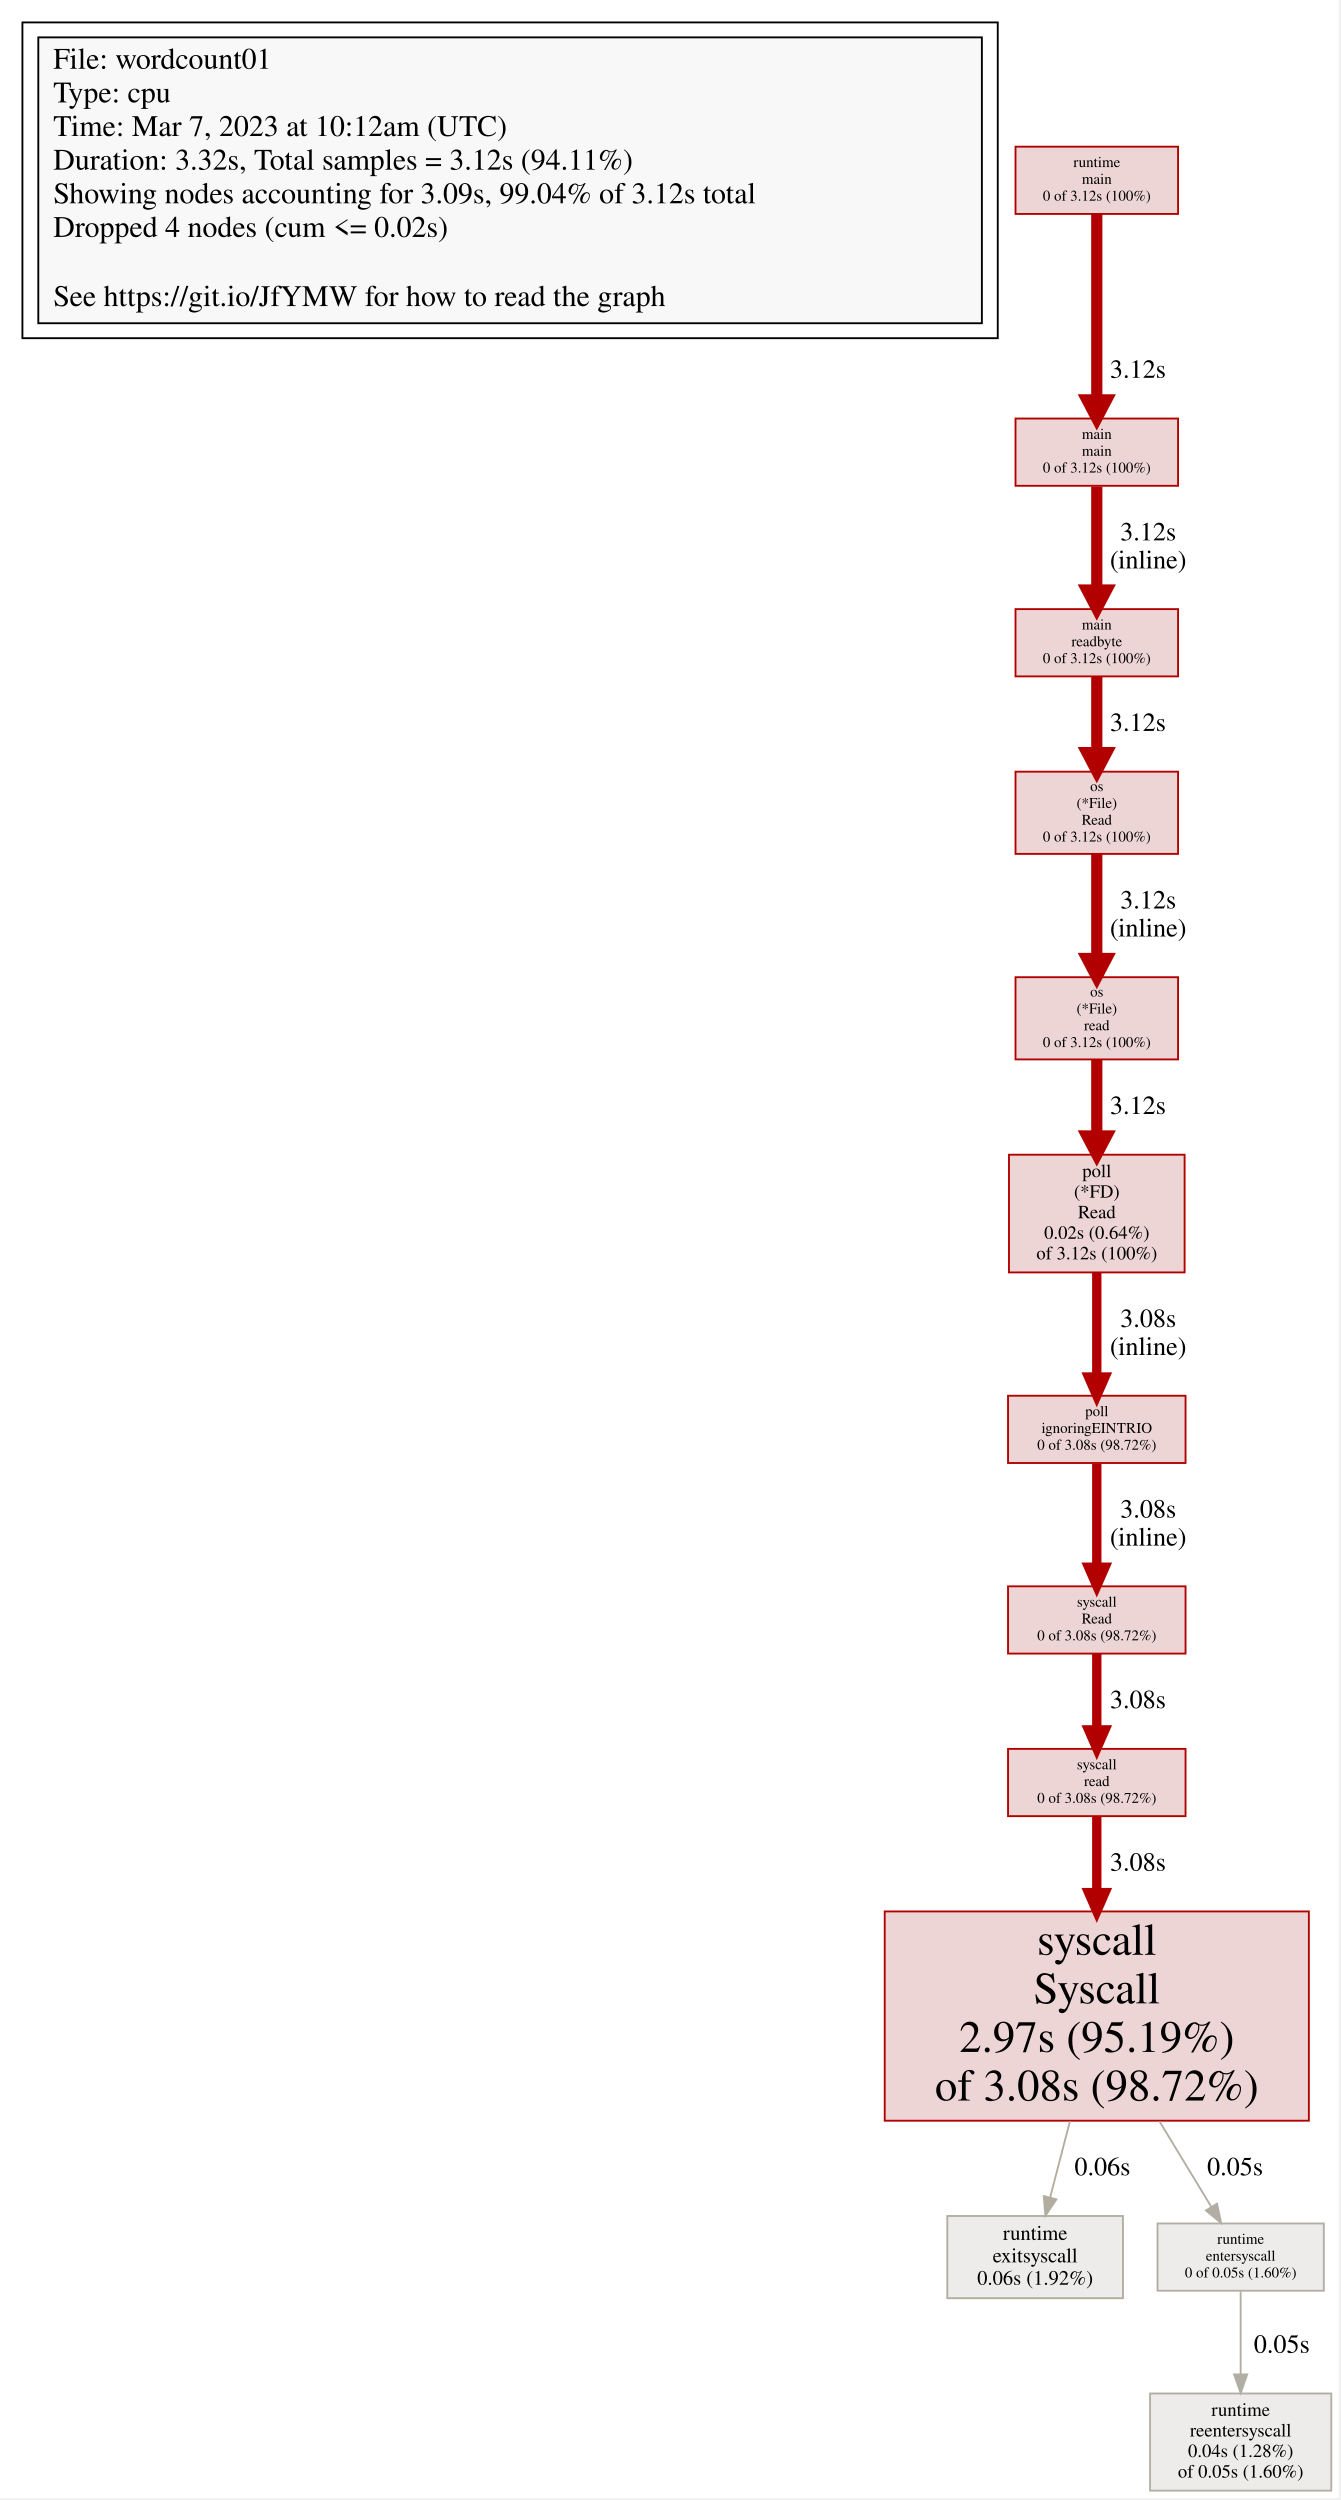
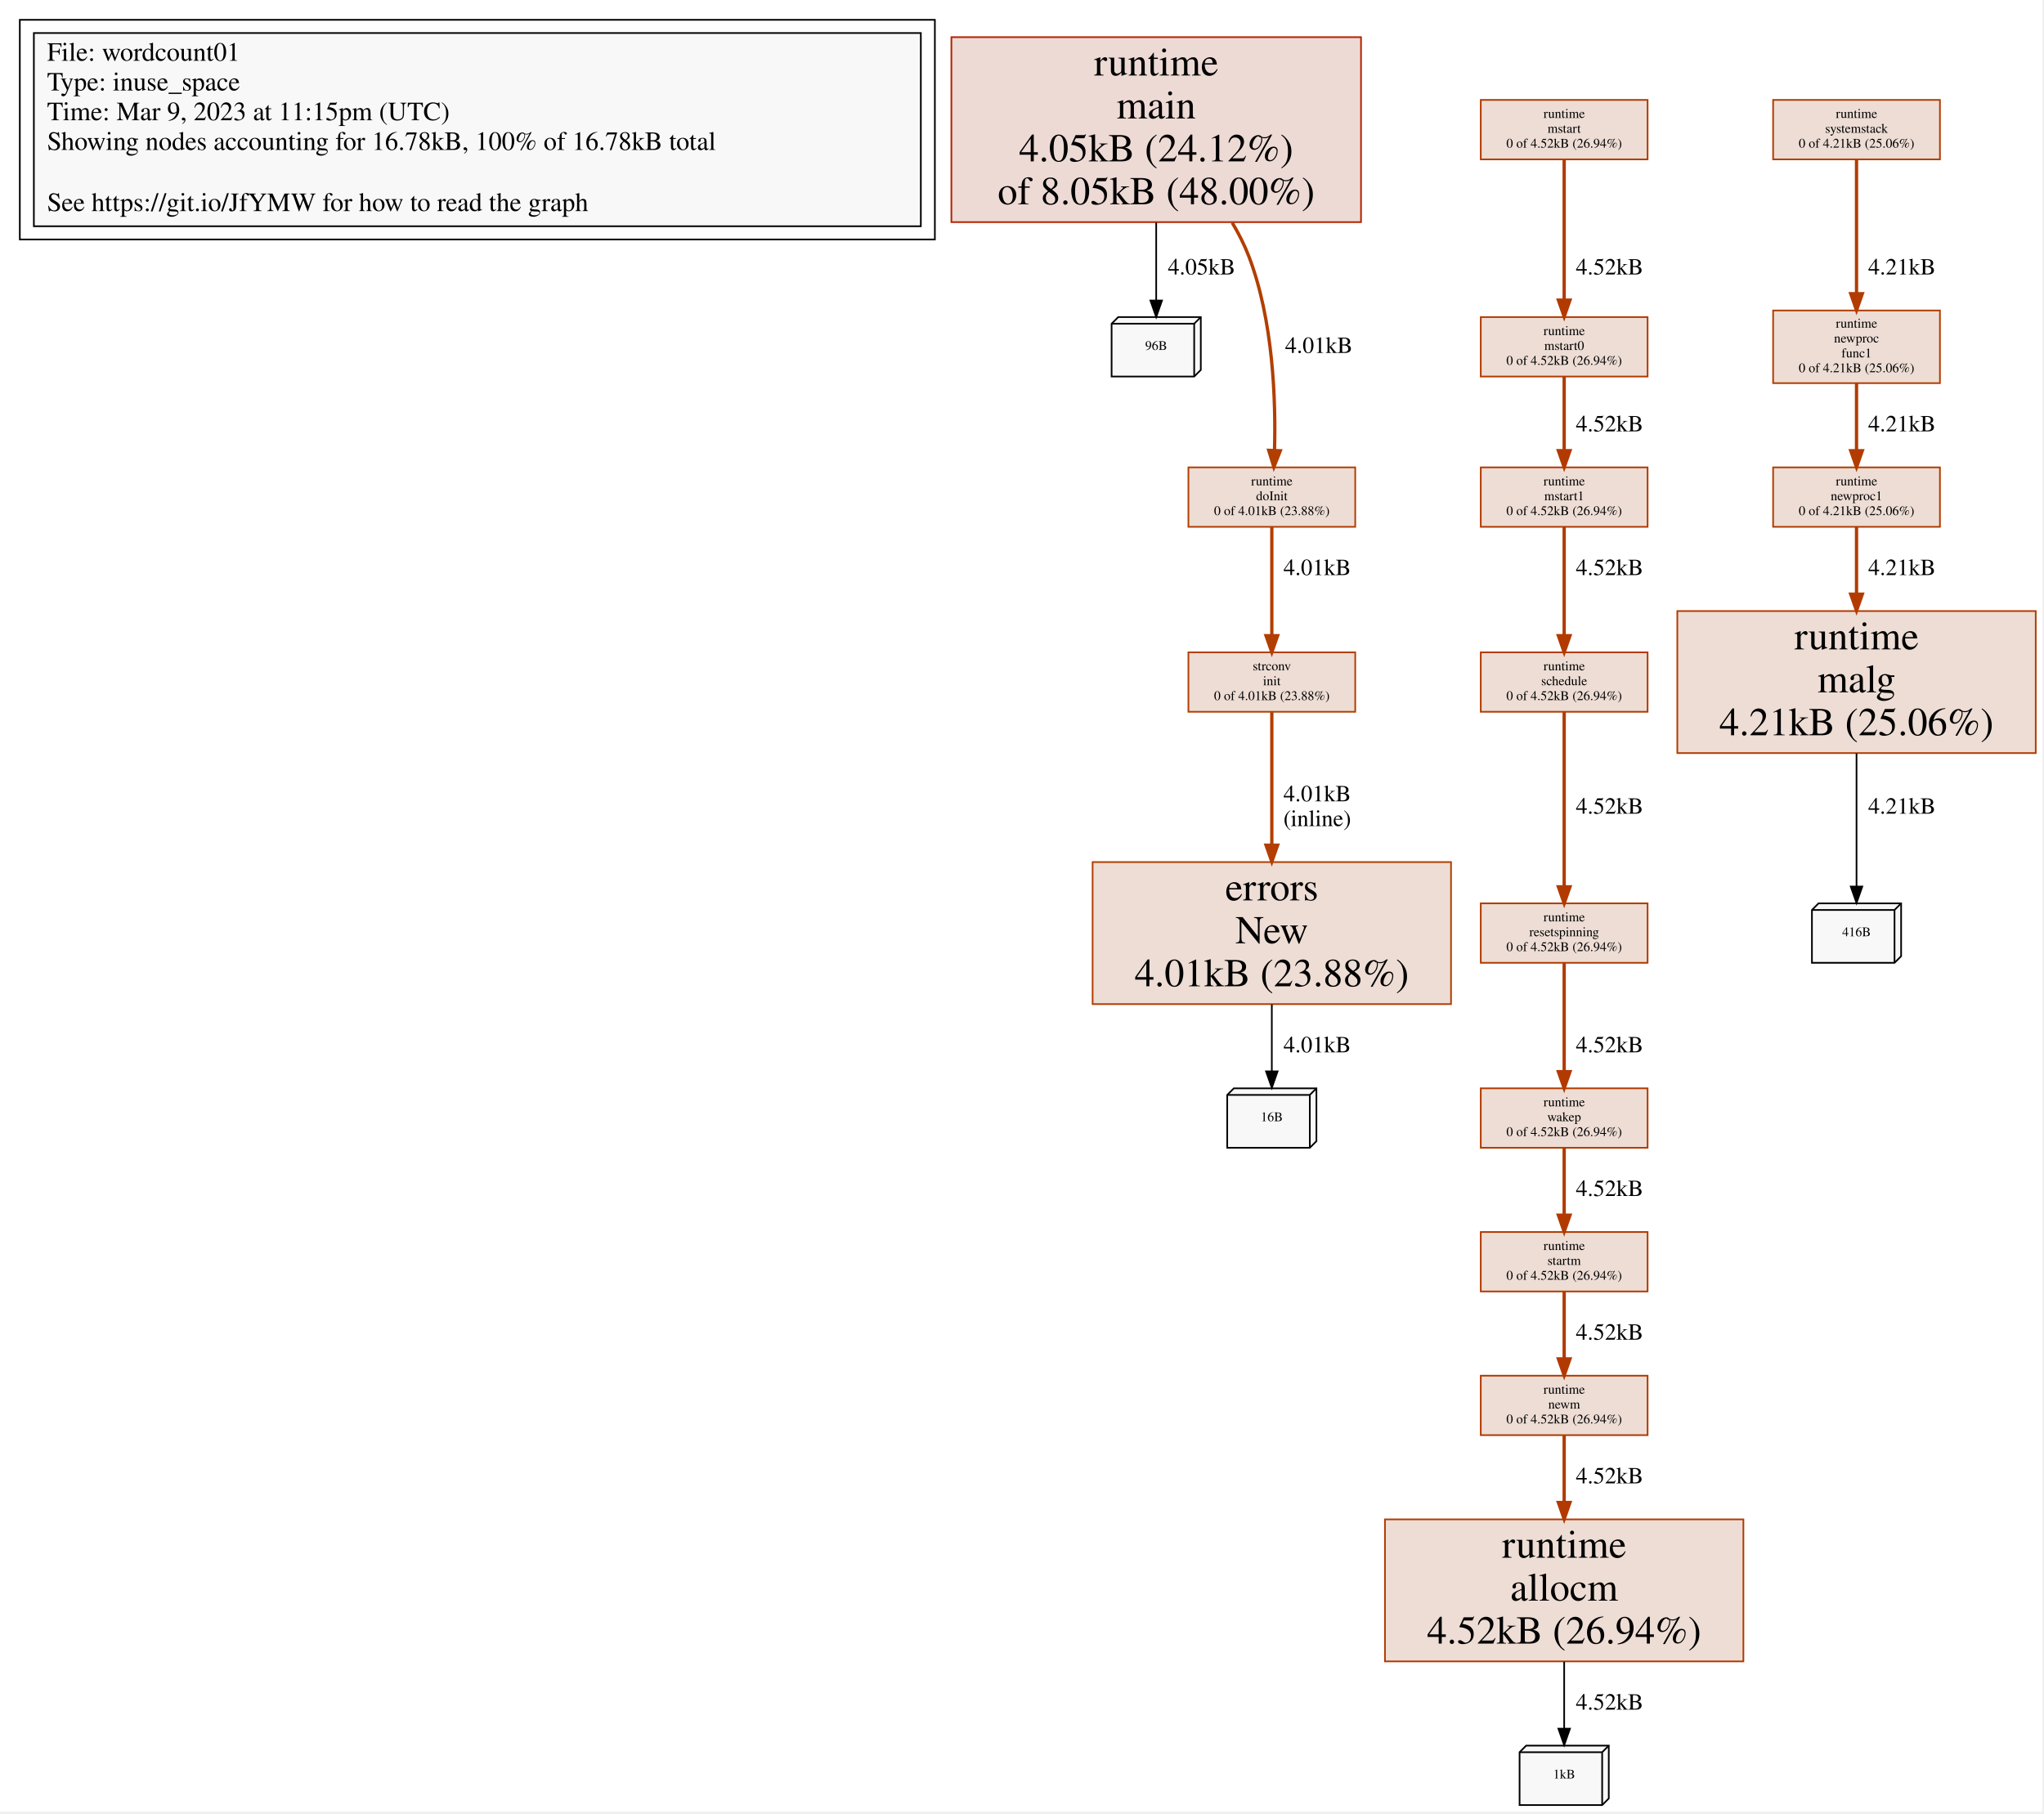
<svg xmlns="http://www.w3.org/2000/svg" xmlns:xlink="http://www.w3.org/1999/xlink" width="100%" height="100%">
  <g id="viewport" transform="scale(0.5,0.5) translate(0,0)">
-     <g id="graph0" class="graph" transform="scale(1 1) rotate(0) translate(4 1333)">
-       <polygon fill="white" stroke="transparent" points="-4,4 -4,-1333 712.5,-1333 712.5,4 -4,4" />
+     <g id="graph0" class="graph" transform="scale(1 1) rotate(0) translate(4 1093)">
+       <polygon fill="white" stroke="transparent" points="-4,4 -4,-1093 1232.5,-1093 1232.5,4 -4,4" />
      <g id="clust1" class="cluster">
-         <polygon fill="none" stroke="black" points="8,-1152 8,-1321 530,-1321 530,-1152 8,-1152" />
+         <polygon fill="none" stroke="black" points="8,-948 8,-1081 562,-1081 562,-948 8,-948" />
      </g>
      <g id="node1" class="node">
        <g id="a_node1">
          <a xlink:title="wordcount01">
-             <polygon fill="#f8f8f8" stroke="black" points="521.5,-1313 16.5,-1313 16.5,-1160 521.5,-1160 521.5,-1313" />
-             <text text-anchor="start" x="24.5" y="-1296.2" font-family="Times,serif" font-size="16.00">File: wordcount01</text>
-             <text text-anchor="start" x="24.5" y="-1278.2" font-family="Times,serif" font-size="16.00">Type: cpu</text>
-             <text text-anchor="start" x="24.5" y="-1260.2" font-family="Times,serif" font-size="16.00">Time: Mar 7, 2023 at 10:12am (UTC)</text>
-             <text text-anchor="start" x="24.5" y="-1242.2" font-family="Times,serif" font-size="16.00">Duration: 3.32s, Total samples = 3.12s (94.11%)</text>
-             <text text-anchor="start" x="24.5" y="-1224.2" font-family="Times,serif" font-size="16.00">Showing nodes accounting for 3.09s, 99.04% of 3.12s total</text>
-             <text text-anchor="start" x="24.5" y="-1206.2" font-family="Times,serif" font-size="16.00">Dropped 4 nodes (cum &lt;= 0.02s)</text>
-             <text text-anchor="start" x="24.5" y="-1169.2" font-family="Times,serif" font-size="16.00">See https://git.io/JfYMW for how to read the graph</text>
+             <polygon fill="#f8f8f8" stroke="black" points="553.5,-1073 16.5,-1073 16.5,-956 553.5,-956 553.5,-1073" />
+             <text text-anchor="start" x="24.5" y="-1056.2" font-family="Times,serif" font-size="16.00">File: wordcount01</text>
+             <text text-anchor="start" x="24.5" y="-1038.2" font-family="Times,serif" font-size="16.00">Type: inuse_space</text>
+             <text text-anchor="start" x="24.5" y="-1020.2" font-family="Times,serif" font-size="16.00">Time: Mar 9, 2023 at 11:15pm (UTC)</text>
+             <text text-anchor="start" x="24.5" y="-1002.2" font-family="Times,serif" font-size="16.00">Showing nodes accounting for 16.78kB, 100% of 16.78kB total</text>
+             <text text-anchor="start" x="24.5" y="-965.2" font-family="Times,serif" font-size="16.00">See https://git.io/JfYMW for how to read the graph</text>
          </a>
        </g>
      </g>
      <g id="node1" class="node">
        <g id="a_node1">
-           <a xlink:title="syscall.Syscall (3.08s)">
-             <polygon fill="#edd5d5" stroke="#b20000" points="696.5,-310 469.5,-310 469.5,-198 696.5,-198 696.5,-310" />
-             <text text-anchor="middle" x="583" y="-286.8" font-family="Times,serif" font-size="24.00">syscall</text>
-             <text text-anchor="middle" x="583" y="-260.8" font-family="Times,serif" font-size="24.00">Syscall</text>
-             <text text-anchor="middle" x="583" y="-234.8" font-family="Times,serif" font-size="24.00">2.97s (95.19%)</text>
-             <text text-anchor="middle" x="583" y="-208.8" font-family="Times,serif" font-size="24.00">of 3.08s (98.72%)</text>
+           <a xlink:title="runtime.main (8.05kB)">
+             <polygon fill="#eddad5" stroke="#b22300" points="820,-1070.5 572,-1070.5 572,-958.5 820,-958.5 820,-1070.5" />
+             <text text-anchor="middle" x="696" y="-1047.3" font-family="Times,serif" font-size="24.00">runtime</text>
+             <text text-anchor="middle" x="696" y="-1021.3" font-family="Times,serif" font-size="24.00">main</text>
+             <text text-anchor="middle" x="696" y="-995.3" font-family="Times,serif" font-size="24.00">4.05kB (24.12%)</text>
+             <text text-anchor="middle" x="696" y="-969.3" font-family="Times,serif" font-size="24.00">of 8.05kB (48.00%)</text>
+           </a>
+         </g>
+       </g>
+       <g id="NN1_0" class="node">
+         <g id="a_NN1_0">
+           <a xlink:title="4.05kB">
+             <polygon fill="#f8f8f8" stroke="black" points="723,-901 673,-901 669,-897 669,-865 719,-865 723,-869 723,-901" />
+             <polyline fill="none" stroke="black" points="719,-897 669,-897 " />
+             <polyline fill="none" stroke="black" points="719,-897 719,-865 " />
+             <polyline fill="none" stroke="black" points="719,-897 723,-901 " />
+             <text text-anchor="middle" x="696" y="-881.1" font-family="Times,serif" font-size="8.00">96B</text>
+           </a>
+         </g>
+       </g>
+       <g id="edge1" class="edge">
+         <g id="a_edge1">
+           <a xlink:title="4.05kB">
+             <path fill="none" stroke="black" d="M696,-958.2C696,-941.93 696,-924.84 696,-911.17" />
+             <polygon fill="black" stroke="black" points="699.5,-911.02 696,-901.02 692.5,-911.02 699.5,-911.02" />
+           </a>
+         </g>
+         <g id="a_edge1-label">
+           <a xlink:title="4.05kB">
+             <text text-anchor="middle" x="723.5" y="-926.8" font-family="Times,serif" font-size="14.00"> 4.05kB</text>
+           </a>
+         </g>
+       </g>
+       <g id="node7" class="node">
+         <g id="a_node7">
+           <a xlink:title="runtime.doInit (4.01kB)">
+             <polygon fill="#edddd5" stroke="#b23e00" points="816.5,-810 715.5,-810 715.5,-774 816.5,-774 816.5,-810" />
+             <text text-anchor="middle" x="766" y="-799.1" font-family="Times,serif" font-size="8.00">runtime</text>
+             <text text-anchor="middle" x="766" y="-790.1" font-family="Times,serif" font-size="8.00">doInit</text>
+             <text text-anchor="middle" x="766" y="-781.1" font-family="Times,serif" font-size="8.00">0 of 4.01kB (23.88%)</text>
+           </a>
+         </g>
+       </g>
+       <g id="edge17" class="edge">
+         <g id="a_edge17">
+           <a xlink:title="runtime.main -&gt; runtime.doInit (4.01kB)">
+             <path fill="none" stroke="#b23e00" stroke-width="2" d="M742.04,-958.15C745.92,-951.63 749.36,-944.85 752,-938 766.96,-899.11 768.46,-850.21 767.63,-820.3" />
+             <polygon fill="#b23e00" stroke="#b23e00" stroke-width="2" points="771.13,-820.05 767.24,-810.2 764.13,-820.32 771.13,-820.05" />
+           </a>
+         </g>
+         <g id="a_edge17-label">
+           <a xlink:title="runtime.main -&gt; runtime.doInit (4.01kB)">
+             <text text-anchor="middle" x="794.5" y="-879.3" font-family="Times,serif" font-size="14.00"> 4.01kB</text>
+           </a>
+         </g>
+       </g>
+       <g id="node2" class="node">
+         <g id="a_node2">
+           <a xlink:title="runtime.allocm (4.52kB)">
+             <polygon fill="#edddd5" stroke="#b23a00" points="1051.5,-173 834.5,-173 834.5,-87 1051.5,-87 1051.5,-173" />
+             <text text-anchor="middle" x="943" y="-149.8" font-family="Times,serif" font-size="24.00">runtime</text>
+             <text text-anchor="middle" x="943" y="-123.8" font-family="Times,serif" font-size="24.00">allocm</text>
+             <text text-anchor="middle" x="943" y="-97.8" font-family="Times,serif" font-size="24.00">4.52kB (26.94%)</text>
+           </a>
+         </g>
+       </g>
+       <g id="NN2_0" class="node">
+         <g id="a_NN2_0">
+           <a xlink:title="4.52kB">
+             <polygon fill="#f8f8f8" stroke="black" points="970,-36 920,-36 916,-32 916,0 966,0 970,-4 970,-36" />
+             <polyline fill="none" stroke="black" points="966,-32 916,-32 " />
+             <polyline fill="none" stroke="black" points="966,-32 966,0 " />
+             <polyline fill="none" stroke="black" points="966,-32 970,-36 " />
+             <text text-anchor="middle" x="943" y="-16.1" font-family="Times,serif" font-size="8.00">1kB</text>
+           </a>
+         </g>
+       </g>
+       <g id="edge2" class="edge">
+         <g id="a_edge2">
+           <a xlink:title="4.52kB">
+             <path fill="none" stroke="black" d="M943,-86.79C943,-73.2 943,-58.5 943,-46.28" />
+             <polygon fill="black" stroke="black" points="946.5,-46.27 943,-36.27 939.5,-46.27 946.5,-46.27" />
+           </a>
+         </g>
+         <g id="a_edge2-label">
+           <a xlink:title="4.52kB">
+             <text text-anchor="middle" x="970.5" y="-57.8" font-family="Times,serif" font-size="14.00"> 4.52kB</text>
+           </a>
+         </g>
+       </g>
+       <g id="node3" class="node">
+         <g id="a_node3">
+           <a xlink:title="runtime.malg (4.21kB)">
+             <polygon fill="#edddd5" stroke="#b23c00" points="1228.5,-723 1011.5,-723 1011.5,-637 1228.5,-637 1228.5,-723" />
+             <text text-anchor="middle" x="1120" y="-699.8" font-family="Times,serif" font-size="24.00">runtime</text>
+             <text text-anchor="middle" x="1120" y="-673.8" font-family="Times,serif" font-size="24.00">malg</text>
+             <text text-anchor="middle" x="1120" y="-647.8" font-family="Times,serif" font-size="24.00">4.21kB (25.06%)</text>
+           </a>
+         </g>
+       </g>
+       <g id="NN3_0" class="node">
+         <g id="a_NN3_0">
+           <a xlink:title="4.21kB">
+             <polygon fill="#f8f8f8" stroke="black" points="1147,-546 1097,-546 1093,-542 1093,-510 1143,-510 1147,-514 1147,-546" />
+             <polyline fill="none" stroke="black" points="1143,-542 1093,-542 " />
+             <polyline fill="none" stroke="black" points="1143,-542 1143,-510 " />
+             <polyline fill="none" stroke="black" points="1143,-542 1147,-546 " />
+             <text text-anchor="middle" x="1120" y="-526.1" font-family="Times,serif" font-size="8.00">416B</text>
+           </a>
+         </g>
+       </g>
+       <g id="edge3" class="edge">
+         <g id="a_edge3">
+           <a xlink:title="4.21kB">
+             <path fill="none" stroke="black" d="M1120,-636.82C1120,-611.05 1120,-578.85 1120,-556.38" />
+             <polygon fill="black" stroke="black" points="1123.5,-556.2 1120,-546.2 1116.5,-556.2 1123.5,-556.2" />
+           </a>
+         </g>
+         <g id="a_edge3-label">
+           <a xlink:title="4.21kB">
+             <text text-anchor="middle" x="1147.5" y="-600.3" font-family="Times,serif" font-size="14.00"> 4.21kB</text>
          </a>
        </g>
      </g>
      <g id="node4" class="node">
        <g id="a_node4">
-           <a xlink:title="runtime.exitsyscall (0.06s)">
-             <polygon fill="#edecea" stroke="#b2ada1" points="597,-147 503,-147 503,-103 597,-103 597,-147" />
-             <text text-anchor="middle" x="550" y="-134.2" font-family="Times,serif" font-size="11.00">runtime</text>
-             <text text-anchor="middle" x="550" y="-122.2" font-family="Times,serif" font-size="11.00">exitsyscall</text>
-             <text text-anchor="middle" x="550" y="-110.2" font-family="Times,serif" font-size="11.00">0.06s (1.92%)</text>
+           <a xlink:title="errors.New (4.01kB)">
+             <polygon fill="#edddd5" stroke="#b23e00" points="874.5,-571 657.5,-571 657.5,-485 874.5,-485 874.5,-571" />
+             <text text-anchor="middle" x="766" y="-547.8" font-family="Times,serif" font-size="24.00">errors</text>
+             <text text-anchor="middle" x="766" y="-521.8" font-family="Times,serif" font-size="24.00">New</text>
+             <text text-anchor="middle" x="766" y="-495.8" font-family="Times,serif" font-size="24.00">4.01kB (23.88%)</text>
+           </a>
+         </g>
+       </g>
+       <g id="NN4_0" class="node">
+         <g id="a_NN4_0">
+           <a xlink:title="4.01kB">
+             <polygon fill="#f8f8f8" stroke="black" points="793,-434 743,-434 739,-430 739,-398 789,-398 793,-402 793,-434" />
+             <polyline fill="none" stroke="black" points="789,-430 739,-430 " />
+             <polyline fill="none" stroke="black" points="789,-430 789,-398 " />
+             <polyline fill="none" stroke="black" points="789,-430 793,-434 " />
+             <text text-anchor="middle" x="766" y="-414.1" font-family="Times,serif" font-size="8.00">16B</text>
+           </a>
+         </g>
+       </g>
+       <g id="edge4" class="edge">
+         <g id="a_edge4">
+           <a xlink:title="4.01kB">
+             <path fill="none" stroke="black" d="M766,-484.79C766,-471.2 766,-456.5 766,-444.28" />
+             <polygon fill="black" stroke="black" points="769.5,-444.27 766,-434.27 762.5,-444.27 769.5,-444.27" />
+           </a>
+         </g>
+         <g id="a_edge4-label">
+           <a xlink:title="4.01kB">
+             <text text-anchor="middle" x="793.5" y="-455.8" font-family="Times,serif" font-size="14.00"> 4.01kB</text>
+           </a>
+         </g>
+       </g>
+       <g id="node5" class="node">
+         <g id="a_node5">
+           <a xlink:title="runtime.mstart (4.52kB)">
+             <polygon fill="#edddd5" stroke="#b23a00" points="993.5,-1032.5 892.5,-1032.5 892.5,-996.5 993.5,-996.5 993.5,-1032.5" />
+             <text text-anchor="middle" x="943" y="-1021.6" font-family="Times,serif" font-size="8.00">runtime</text>
+             <text text-anchor="middle" x="943" y="-1012.6" font-family="Times,serif" font-size="8.00">mstart</text>
+             <text text-anchor="middle" x="943" y="-1003.6" font-family="Times,serif" font-size="8.00">0 of 4.52kB (26.94%)</text>
+           </a>
+         </g>
+       </g>
+       <g id="node8" class="node">
+         <g id="a_node8">
+           <a xlink:title="runtime.mstart0 (4.52kB)">
+             <polygon fill="#edddd5" stroke="#b23a00" points="993.5,-901 892.5,-901 892.5,-865 993.5,-865 993.5,-901" />
+             <text text-anchor="middle" x="943" y="-890.1" font-family="Times,serif" font-size="8.00">runtime</text>
+             <text text-anchor="middle" x="943" y="-881.1" font-family="Times,serif" font-size="8.00">mstart0</text>
+             <text text-anchor="middle" x="943" y="-872.1" font-family="Times,serif" font-size="8.00">0 of 4.52kB (26.94%)</text>
+           </a>
+         </g>
+       </g>
+       <g id="edge5" class="edge">
+         <g id="a_edge5">
+           <a xlink:title="runtime.mstart -&gt; runtime.mstart0 (4.52kB)">
+             <path fill="none" stroke="#b23a00" stroke-width="2" d="M943,-996.3C943,-974.63 943,-937.12 943,-911.46" />
+             <polygon fill="#b23a00" stroke="#b23a00" stroke-width="2" points="946.5,-911.27 943,-901.27 939.5,-911.27 946.5,-911.27" />
+           </a>
+         </g>
+         <g id="a_edge5-label">
+           <a xlink:title="runtime.mstart -&gt; runtime.mstart0 (4.52kB)">
+             <text text-anchor="middle" x="970.5" y="-926.8" font-family="Times,serif" font-size="14.00"> 4.52kB</text>
+           </a>
+         </g>
+       </g>
+       <g id="node6" class="node">
+         <g id="a_node6">
+           <a xlink:title="runtime.systemstack (4.21kB)">
+             <polygon fill="#edddd5" stroke="#b23c00" points="1170.5,-1032.5 1069.5,-1032.5 1069.5,-996.5 1170.5,-996.5 1170.5,-1032.5" />
+             <text text-anchor="middle" x="1120" y="-1021.6" font-family="Times,serif" font-size="8.00">runtime</text>
+             <text text-anchor="middle" x="1120" y="-1012.6" font-family="Times,serif" font-size="8.00">systemstack</text>
+             <text text-anchor="middle" x="1120" y="-1003.6" font-family="Times,serif" font-size="8.00">0 of 4.21kB (25.06%)</text>
+           </a>
+         </g>
+       </g>
+       <g id="node11" class="node">
+         <g id="a_node11">
+           <a xlink:title="runtime.newproc.func1 (4.21kB)">
+             <polygon fill="#edddd5" stroke="#b23c00" points="1170.5,-905 1069.5,-905 1069.5,-861 1170.5,-861 1170.5,-905" />
+             <text text-anchor="middle" x="1120" y="-894.6" font-family="Times,serif" font-size="8.00">runtime</text>
+             <text text-anchor="middle" x="1120" y="-885.6" font-family="Times,serif" font-size="8.00">newproc</text>
+             <text text-anchor="middle" x="1120" y="-876.6" font-family="Times,serif" font-size="8.00">func1</text>
+             <text text-anchor="middle" x="1120" y="-867.6" font-family="Times,serif" font-size="8.00">0 of 4.21kB (25.06%)</text>
+           </a>
+         </g>
+       </g>
+       <g id="edge15" class="edge">
+         <g id="a_edge15">
+           <a xlink:title="runtime.systemstack -&gt; runtime.newproc.func1 (4.21kB)">
+             <path fill="none" stroke="#b23c00" stroke-width="2" d="M1120,-996.3C1120,-975.71 1120,-940.83 1120,-915.39" />
+             <polygon fill="#b23c00" stroke="#b23c00" stroke-width="2" points="1123.5,-915.14 1120,-905.14 1116.5,-915.14 1123.5,-915.14" />
+           </a>
+         </g>
+         <g id="a_edge15-label">
+           <a xlink:title="runtime.systemstack -&gt; runtime.newproc.func1 (4.21kB)">
+             <text text-anchor="middle" x="1147.5" y="-926.8" font-family="Times,serif" font-size="14.00"> 4.21kB</text>
+           </a>
+         </g>
+       </g>
+       <g id="node17" class="node">
+         <g id="a_node17">
+           <a xlink:title="strconv.init (4.01kB)">
+             <polygon fill="#edddd5" stroke="#b23e00" points="816.5,-698 715.5,-698 715.5,-662 816.5,-662 816.5,-698" />
+             <text text-anchor="middle" x="766" y="-687.1" font-family="Times,serif" font-size="8.00">strconv</text>
+             <text text-anchor="middle" x="766" y="-678.1" font-family="Times,serif" font-size="8.00">init</text>
+             <text text-anchor="middle" x="766" y="-669.1" font-family="Times,serif" font-size="8.00">0 of 4.01kB (23.88%)</text>
+           </a>
+         </g>
+       </g>
+       <g id="edge16" class="edge">
+         <g id="a_edge16">
+           <a xlink:title="runtime.doInit -&gt; strconv.init (4.01kB)">
+             <path fill="none" stroke="#b23e00" stroke-width="2" d="M766,-773.81C766,-756.21 766,-728.61 766,-708.07" />
+             <polygon fill="#b23e00" stroke="#b23e00" stroke-width="2" points="769.5,-708.07 766,-698.07 762.5,-708.07 769.5,-708.07" />
+           </a>
+         </g>
+         <g id="a_edge16-label">
+           <a xlink:title="runtime.doInit -&gt; strconv.init (4.01kB)">
+             <text text-anchor="middle" x="793.5" y="-744.8" font-family="Times,serif" font-size="14.00"> 4.01kB</text>
+           </a>
+         </g>
+       </g>
+       <g id="node9" class="node">
+         <g id="a_node9">
+           <a xlink:title="runtime.mstart1 (4.52kB)">
+             <polygon fill="#edddd5" stroke="#b23a00" points="993.5,-810 892.5,-810 892.5,-774 993.5,-774 993.5,-810" />
+             <text text-anchor="middle" x="943" y="-799.1" font-family="Times,serif" font-size="8.00">runtime</text>
+             <text text-anchor="middle" x="943" y="-790.1" font-family="Times,serif" font-size="8.00">mstart1</text>
+             <text text-anchor="middle" x="943" y="-781.1" font-family="Times,serif" font-size="8.00">0 of 4.52kB (26.94%)</text>
+           </a>
+         </g>
+       </g>
+       <g id="edge6" class="edge">
+         <g id="a_edge6">
+           <a xlink:title="runtime.mstart0 -&gt; runtime.mstart1 (4.52kB)">
+             <path fill="none" stroke="#b23a00" stroke-width="2" d="M943,-864.84C943,-852.28 943,-834.98 943,-820.5" />
+             <polygon fill="#b23a00" stroke="#b23a00" stroke-width="2" points="946.5,-820.11 943,-810.11 939.5,-820.11 946.5,-820.11" />
+           </a>
+         </g>
+         <g id="a_edge6-label">
+           <a xlink:title="runtime.mstart0 -&gt; runtime.mstart1 (4.52kB)">
+             <text text-anchor="middle" x="970.5" y="-831.8" font-family="Times,serif" font-size="14.00"> 4.52kB</text>
+           </a>
+         </g>
+       </g>
+       <g id="node14" class="node">
+         <g id="a_node14">
+           <a xlink:title="runtime.schedule (4.52kB)">
+             <polygon fill="#edddd5" stroke="#b23a00" points="993.5,-698 892.5,-698 892.5,-662 993.5,-662 993.5,-698" />
+             <text text-anchor="middle" x="943" y="-687.1" font-family="Times,serif" font-size="8.00">runtime</text>
+             <text text-anchor="middle" x="943" y="-678.1" font-family="Times,serif" font-size="8.00">schedule</text>
+             <text text-anchor="middle" x="943" y="-669.1" font-family="Times,serif" font-size="8.00">0 of 4.52kB (26.94%)</text>
+           </a>
+         </g>
+       </g>
+       <g id="edge7" class="edge">
+         <g id="a_edge7">
+           <a xlink:title="runtime.mstart1 -&gt; runtime.schedule (4.52kB)">
+             <path fill="none" stroke="#b23a00" stroke-width="2" d="M943,-773.81C943,-756.21 943,-728.61 943,-708.07" />
+             <polygon fill="#b23a00" stroke="#b23a00" stroke-width="2" points="946.5,-708.07 943,-698.07 939.5,-708.07 946.5,-708.07" />
+           </a>
+         </g>
+         <g id="a_edge7-label">
+           <a xlink:title="runtime.mstart1 -&gt; runtime.schedule (4.52kB)">
+             <text text-anchor="middle" x="970.5" y="-744.8" font-family="Times,serif" font-size="14.00"> 4.52kB</text>
+           </a>
+         </g>
+       </g>
+       <g id="node10" class="node">
+         <g id="a_node10">
+           <a xlink:title="runtime.newm (4.52kB)">
+             <polygon fill="#edddd5" stroke="#b23a00" points="993.5,-260 892.5,-260 892.5,-224 993.5,-224 993.5,-260" />
+             <text text-anchor="middle" x="943" y="-249.1" font-family="Times,serif" font-size="8.00">runtime</text>
+             <text text-anchor="middle" x="943" y="-240.1" font-family="Times,serif" font-size="8.00">newm</text>
+             <text text-anchor="middle" x="943" y="-231.1" font-family="Times,serif" font-size="8.00">0 of 4.52kB (26.94%)</text>
+           </a>
+         </g>
+       </g>
+       <g id="edge8" class="edge">
+         <g id="a_edge8">
+           <a xlink:title="runtime.newm -&gt; runtime.allocm (4.52kB)">
+             <path fill="none" stroke="#b23a00" stroke-width="2" d="M943,-223.81C943,-212.82 943,-197.91 943,-183.26" />
+             <polygon fill="#b23a00" stroke="#b23a00" stroke-width="2" points="946.5,-183.21 943,-173.21 939.5,-183.21 946.5,-183.21" />
+           </a>
+         </g>
+         <g id="a_edge8-label">
+           <a xlink:title="runtime.newm -&gt; runtime.allocm (4.52kB)">
+             <text text-anchor="middle" x="970.5" y="-194.8" font-family="Times,serif" font-size="14.00"> 4.52kB</text>
+           </a>
+         </g>
+       </g>
+       <g id="node12" class="node">
+         <g id="a_node12">
+           <a xlink:title="runtime.newproc1 (4.21kB)">
+             <polygon fill="#edddd5" stroke="#b23c00" points="1170.5,-810 1069.5,-810 1069.5,-774 1170.5,-774 1170.5,-810" />
+             <text text-anchor="middle" x="1120" y="-799.1" font-family="Times,serif" font-size="8.00">runtime</text>
+             <text text-anchor="middle" x="1120" y="-790.1" font-family="Times,serif" font-size="8.00">newproc1</text>
+             <text text-anchor="middle" x="1120" y="-781.1" font-family="Times,serif" font-size="8.00">0 of 4.21kB (25.06%)</text>
+           </a>
+         </g>
+       </g>
+       <g id="edge13" class="edge">
+         <g id="a_edge13">
+           <a xlink:title="runtime.newproc.func1 -&gt; runtime.newproc1 (4.21kB)">
+             <path fill="none" stroke="#b23c00" stroke-width="2" d="M1120,-860.91C1120,-848.78 1120,-833.41 1120,-820.36" />
+             <polygon fill="#b23c00" stroke="#b23c00" stroke-width="2" points="1123.5,-820.07 1120,-810.07 1116.5,-820.07 1123.5,-820.07" />
+           </a>
+         </g>
+         <g id="a_edge13-label">
+           <a xlink:title="runtime.newproc.func1 -&gt; runtime.newproc1 (4.21kB)">
+             <text text-anchor="middle" x="1147.5" y="-831.8" font-family="Times,serif" font-size="14.00"> 4.21kB</text>
+           </a>
+         </g>
+       </g>
+       <g id="edge14" class="edge">
+         <g id="a_edge14">
+           <a xlink:title="runtime.newproc1 -&gt; runtime.malg (4.21kB)">
+             <path fill="none" stroke="#b23c00" stroke-width="2" d="M1120,-773.81C1120,-762.82 1120,-747.91 1120,-733.26" />
+             <polygon fill="#b23c00" stroke="#b23c00" stroke-width="2" points="1123.5,-733.21 1120,-723.21 1116.5,-733.21 1123.5,-733.21" />
+           </a>
+         </g>
+         <g id="a_edge14-label">
+           <a xlink:title="runtime.newproc1 -&gt; runtime.malg (4.21kB)">
+             <text text-anchor="middle" x="1147.5" y="-744.8" font-family="Times,serif" font-size="14.00"> 4.21kB</text>
+           </a>
+         </g>
+       </g>
+       <g id="node13" class="node">
+         <g id="a_node13">
+           <a xlink:title="runtime.resetspinning (4.52kB)">
+             <polygon fill="#edddd5" stroke="#b23a00" points="993.5,-546 892.5,-546 892.5,-510 993.5,-510 993.5,-546" />
+             <text text-anchor="middle" x="943" y="-535.1" font-family="Times,serif" font-size="8.00">runtime</text>
+             <text text-anchor="middle" x="943" y="-526.1" font-family="Times,serif" font-size="8.00">resetspinning</text>
+             <text text-anchor="middle" x="943" y="-517.1" font-family="Times,serif" font-size="8.00">0 of 4.52kB (26.94%)</text>
+           </a>
+         </g>
+       </g>
+       <g id="node16" class="node">
+         <g id="a_node16">
+           <a xlink:title="runtime.wakep (4.52kB)">
+             <polygon fill="#edddd5" stroke="#b23a00" points="993.5,-434 892.5,-434 892.5,-398 993.5,-398 993.5,-434" />
+             <text text-anchor="middle" x="943" y="-423.1" font-family="Times,serif" font-size="8.00">runtime</text>
+             <text text-anchor="middle" x="943" y="-414.1" font-family="Times,serif" font-size="8.00">wakep</text>
+             <text text-anchor="middle" x="943" y="-405.1" font-family="Times,serif" font-size="8.00">0 of 4.52kB (26.94%)</text>
+           </a>
+         </g>
+       </g>
+       <g id="edge9" class="edge">
+         <g id="a_edge9">
+           <a xlink:title="runtime.resetspinning -&gt; runtime.wakep (4.52kB)">
+             <path fill="none" stroke="#b23a00" stroke-width="2" d="M943,-509.81C943,-492.21 943,-464.61 943,-444.07" />
+             <polygon fill="#b23a00" stroke="#b23a00" stroke-width="2" points="946.5,-444.07 943,-434.07 939.5,-444.07 946.5,-444.07" />
+           </a>
+         </g>
+         <g id="a_edge9-label">
+           <a xlink:title="runtime.resetspinning -&gt; runtime.wakep (4.52kB)">
+             <text text-anchor="middle" x="970.5" y="-455.8" font-family="Times,serif" font-size="14.00"> 4.52kB</text>
          </a>
        </g>
      </g>
      <g id="edge10" class="edge">
        <g id="a_edge10">
-           <a xlink:title="syscall.Syscall -&gt; runtime.exitsyscall (0.06s)">
-             <path fill="none" stroke="#b2ada1" d="M568.62,-197.67C564.99,-183.67 561.21,-169.14 558.01,-156.85" />
-             <polygon fill="#b2ada1" stroke="#b2ada1" points="561.39,-155.91 555.49,-147.11 554.61,-157.67 561.39,-155.91" />
+           <a xlink:title="runtime.schedule -&gt; runtime.resetspinning (4.52kB)">
+             <path fill="none" stroke="#b23a00" stroke-width="2" d="M943,-661.79C943,-635.91 943,-586.73 943,-556.03" />
+             <polygon fill="#b23a00" stroke="#b23a00" stroke-width="2" points="946.5,-556.01 943,-546.01 939.5,-556.01 946.5,-556.01" />
          </a>
        </g>
        <g id="a_edge10-label">
-           <a xlink:title="syscall.Syscall -&gt; runtime.exitsyscall (0.06s)">
-             <text text-anchor="middle" x="586" y="-168.8" font-family="Times,serif" font-size="14.00"> 0.06s</text>
-           </a>
-         </g>
-       </g>
-       <g id="node11" class="node">
-         <g id="a_node11">
-           <a xlink:title="runtime.entersyscall (0.05s)">
-             <polygon fill="#edeceb" stroke="#b2aea4" points="704.5,-143 615.5,-143 615.5,-107 704.5,-107 704.5,-143" />
-             <text text-anchor="middle" x="660" y="-132.1" font-family="Times,serif" font-size="8.00">runtime</text>
-             <text text-anchor="middle" x="660" y="-123.1" font-family="Times,serif" font-size="8.00">entersyscall</text>
-             <text text-anchor="middle" x="660" y="-114.1" font-family="Times,serif" font-size="8.00">0 of 0.05s (1.60%)</text>
+           <a xlink:title="runtime.schedule -&gt; runtime.resetspinning (4.52kB)">
+             <text text-anchor="middle" x="970.5" y="-600.3" font-family="Times,serif" font-size="14.00"> 4.52kB</text>
+           </a>
+         </g>
+       </g>
+       <g id="node15" class="node">
+         <g id="a_node15">
+           <a xlink:title="runtime.startm (4.52kB)">
+             <polygon fill="#edddd5" stroke="#b23a00" points="993.5,-347 892.5,-347 892.5,-311 993.5,-311 993.5,-347" />
+             <text text-anchor="middle" x="943" y="-336.1" font-family="Times,serif" font-size="8.00">runtime</text>
+             <text text-anchor="middle" x="943" y="-327.1" font-family="Times,serif" font-size="8.00">startm</text>
+             <text text-anchor="middle" x="943" y="-318.1" font-family="Times,serif" font-size="8.00">0 of 4.52kB (26.94%)</text>
+           </a>
+         </g>
+       </g>
+       <g id="edge11" class="edge">
+         <g id="a_edge11">
+           <a xlink:title="runtime.startm -&gt; runtime.newm (4.52kB)">
+             <path fill="none" stroke="#b23a00" stroke-width="2" d="M943,-310.8C943,-299.16 943,-283.55 943,-270.24" />
+             <polygon fill="#b23a00" stroke="#b23a00" stroke-width="2" points="946.5,-270.18 943,-260.18 939.5,-270.18 946.5,-270.18" />
+           </a>
+         </g>
+         <g id="a_edge11-label">
+           <a xlink:title="runtime.startm -&gt; runtime.newm (4.52kB)">
+             <text text-anchor="middle" x="970.5" y="-281.8" font-family="Times,serif" font-size="14.00"> 4.52kB</text>
          </a>
        </g>
      </g>
      <g id="edge12" class="edge">
        <g id="a_edge12">
-           <a xlink:title="syscall.Syscall -&gt; runtime.entersyscall (0.05s)">
-             <path fill="none" stroke="#b2aea4" d="M616.55,-197.67C626.23,-181.7 636.34,-165.03 644.36,-151.79" />
-             <polygon fill="#b2aea4" stroke="#b2aea4" points="647.36,-153.59 649.56,-143.22 641.38,-149.96 647.36,-153.59" />
+           <a xlink:title="runtime.wakep -&gt; runtime.startm (4.52kB)">
+             <path fill="none" stroke="#b23a00" stroke-width="2" d="M943,-397.8C943,-386.16 943,-370.55 943,-357.24" />
+             <polygon fill="#b23a00" stroke="#b23a00" stroke-width="2" points="946.5,-357.18 943,-347.18 939.5,-357.18 946.5,-357.18" />
          </a>
        </g>
        <g id="a_edge12-label">
-           <a xlink:title="syscall.Syscall -&gt; runtime.entersyscall (0.05s)">
-             <text text-anchor="middle" x="657" y="-168.8" font-family="Times,serif" font-size="14.00"> 0.05s</text>
-           </a>
-         </g>
-       </g>
-       <g id="node2" class="node">
-         <g id="a_node2">
-           <a xlink:title="runtime.main (3.12s)">
-             <polygon fill="#edd5d5" stroke="#b20000" points="626.5,-1254.5 539.5,-1254.5 539.5,-1218.5 626.5,-1218.5 626.5,-1254.5" />
-             <text text-anchor="middle" x="583" y="-1243.6" font-family="Times,serif" font-size="8.00">runtime</text>
-             <text text-anchor="middle" x="583" y="-1234.6" font-family="Times,serif" font-size="8.00">main</text>
-             <text text-anchor="middle" x="583" y="-1225.6" font-family="Times,serif" font-size="8.00">0 of 3.12s (100%)</text>
-           </a>
-         </g>
-       </g>
-       <g id="node7" class="node">
-         <g id="a_node7">
-           <a xlink:title="main.main (3.12s)">
-             <polygon fill="#edd5d5" stroke="#b20000" points="626.5,-1109 539.5,-1109 539.5,-1073 626.5,-1073 626.5,-1109" />
-             <text text-anchor="middle" x="583" y="-1098.1" font-family="Times,serif" font-size="8.00">main</text>
-             <text text-anchor="middle" x="583" y="-1089.1" font-family="Times,serif" font-size="8.00">main</text>
-             <text text-anchor="middle" x="583" y="-1080.1" font-family="Times,serif" font-size="8.00">0 of 3.12s (100%)</text>
-           </a>
-         </g>
-       </g>
-       <g id="edge5" class="edge">
-         <g id="a_edge5">
-           <a xlink:title="runtime.main -&gt; main.main (3.12s)">
-             <path fill="none" stroke="#b20000" stroke-width="6" d="M583,-1218.48C583,-1193.99 583,-1148.56 583,-1119.33" />
-             <polygon fill="#b20000" stroke="#b20000" stroke-width="6" points="588.25,-1119 583,-1109 577.75,-1119 588.25,-1119" />
-           </a>
-         </g>
-         <g id="a_edge5-label">
-           <a xlink:title="runtime.main -&gt; main.main (3.12s)">
-             <text text-anchor="middle" x="605" y="-1130.8" font-family="Times,serif" font-size="14.00"> 3.12s</text>
-           </a>
-         </g>
-       </g>
-       <g id="node3" class="node">
-         <g id="a_node3">
-           <a xlink:title="internal/poll.(*FD).Read (3.12s)">
-             <polygon fill="#edd5d5" stroke="#b20000" points="630,-715 536,-715 536,-652 630,-652 630,-715" />
-             <text text-anchor="middle" x="583" y="-703" font-family="Times,serif" font-size="10.00">poll</text>
-             <text text-anchor="middle" x="583" y="-692" font-family="Times,serif" font-size="10.00">(*FD)</text>
-             <text text-anchor="middle" x="583" y="-681" font-family="Times,serif" font-size="10.00">Read</text>
-             <text text-anchor="middle" x="583" y="-670" font-family="Times,serif" font-size="10.00">0.02s (0.64%)</text>
-             <text text-anchor="middle" x="583" y="-659" font-family="Times,serif" font-size="10.00">of 3.12s (100%)</text>
-           </a>
-         </g>
-       </g>
-       <g id="node6" class="node">
-         <g id="a_node6">
-           <a xlink:title="internal/poll.ignoringEINTRIO (3.08s)">
-             <polygon fill="#edd5d5" stroke="#b20000" points="630.5,-586 535.5,-586 535.5,-550 630.5,-550 630.5,-586" />
-             <text text-anchor="middle" x="583" y="-575.1" font-family="Times,serif" font-size="8.00">poll</text>
-             <text text-anchor="middle" x="583" y="-566.1" font-family="Times,serif" font-size="8.00">ignoringEINTRIO</text>
-             <text text-anchor="middle" x="583" y="-557.1" font-family="Times,serif" font-size="8.00">0 of 3.08s (98.72%)</text>
-           </a>
-         </g>
-       </g>
-       <g id="edge6" class="edge">
-         <g id="a_edge6">
-           <a xlink:title="internal/poll.(*FD).Read -&gt; internal/poll.ignoringEINTRIO (3.08s)">
-             <path fill="none" stroke="#b20000" stroke-width="5" d="M583,-651.79C583,-634.44 583,-612.96 583,-596.23" />
-             <polygon fill="#b20000" stroke="#b20000" stroke-width="5" points="587.38,-596.01 583,-586.01 578.63,-596.01 587.38,-596.01" />
-           </a>
-         </g>
-         <g id="a_edge6-label">
-           <a xlink:title="internal/poll.(*FD).Read -&gt; internal/poll.ignoringEINTRIO (3.08s)">
-             <text text-anchor="middle" x="610.5" y="-622.8" font-family="Times,serif" font-size="14.00"> 3.08s</text>
-             <text text-anchor="middle" x="610.5" y="-607.8" font-family="Times,serif" font-size="14.00"> (inline)</text>
-           </a>
-         </g>
-       </g>
-       <g id="node5" class="node">
-         <g id="a_node5">
-           <a xlink:title="runtime.reentersyscall (0.05s)">
-             <polygon fill="#edeceb" stroke="#b2aea4" points="708.5,-52 611.5,-52 611.5,0 708.5,0 708.5,-52" />
-             <text text-anchor="middle" x="660" y="-40" font-family="Times,serif" font-size="10.00">runtime</text>
-             <text text-anchor="middle" x="660" y="-29" font-family="Times,serif" font-size="10.00">reentersyscall</text>
-             <text text-anchor="middle" x="660" y="-18" font-family="Times,serif" font-size="10.00">0.04s (1.28%)</text>
-             <text text-anchor="middle" x="660" y="-7" font-family="Times,serif" font-size="10.00">of 0.05s (1.60%)</text>
-           </a>
-         </g>
-       </g>
-       <g id="node12" class="node">
-         <g id="a_node12">
-           <a xlink:title="syscall.Read (3.08s)">
-             <polygon fill="#edd5d5" stroke="#b20000" points="630.5,-484 535.5,-484 535.5,-448 630.5,-448 630.5,-484" />
-             <text text-anchor="middle" x="583" y="-473.1" font-family="Times,serif" font-size="8.00">syscall</text>
-             <text text-anchor="middle" x="583" y="-464.1" font-family="Times,serif" font-size="8.00">Read</text>
-             <text text-anchor="middle" x="583" y="-455.1" font-family="Times,serif" font-size="8.00">0 of 3.08s (98.72%)</text>
-           </a>
-         </g>
-       </g>
-       <g id="edge7" class="edge">
-         <g id="a_edge7">
-           <a xlink:title="internal/poll.ignoringEINTRIO -&gt; syscall.Read (3.08s)">
-             <path fill="none" stroke="#b20000" stroke-width="5" d="M583,-549.58C583,-534.38 583,-512.07 583,-494.46" />
-             <polygon fill="#b20000" stroke="#b20000" stroke-width="5" points="587.38,-494.22 583,-484.22 578.63,-494.22 587.38,-494.22" />
-           </a>
-         </g>
-         <g id="a_edge7-label">
-           <a xlink:title="internal/poll.ignoringEINTRIO -&gt; syscall.Read (3.08s)">
-             <text text-anchor="middle" x="610.5" y="-520.8" font-family="Times,serif" font-size="14.00"> 3.08s</text>
-             <text text-anchor="middle" x="610.5" y="-505.8" font-family="Times,serif" font-size="14.00"> (inline)</text>
-           </a>
-         </g>
-       </g>
-       <g id="node8" class="node">
-         <g id="a_node8">
-           <a xlink:title="main.readbyte (3.12s)">
-             <polygon fill="#edd5d5" stroke="#b20000" points="626.5,-1007 539.5,-1007 539.5,-971 626.5,-971 626.5,-1007" />
-             <text text-anchor="middle" x="583" y="-996.1" font-family="Times,serif" font-size="8.00">main</text>
-             <text text-anchor="middle" x="583" y="-987.1" font-family="Times,serif" font-size="8.00">readbyte</text>
-             <text text-anchor="middle" x="583" y="-978.1" font-family="Times,serif" font-size="8.00">0 of 3.12s (100%)</text>
-           </a>
-         </g>
-       </g>
-       <g id="edge1" class="edge">
-         <g id="a_edge1">
-           <a xlink:title="main.main -&gt; main.readbyte (3.12s)">
-             <path fill="none" stroke="#b20000" stroke-width="6" d="M583,-1072.58C583,-1057.38 583,-1035.07 583,-1017.46" />
-             <polygon fill="#b20000" stroke="#b20000" stroke-width="6" points="588.25,-1017.22 583,-1007.22 577.75,-1017.22 588.25,-1017.22" />
-           </a>
-         </g>
-         <g id="a_edge1-label">
-           <a xlink:title="main.main -&gt; main.readbyte (3.12s)">
-             <text text-anchor="middle" x="610.5" y="-1043.8" font-family="Times,serif" font-size="14.00"> 3.12s</text>
-             <text text-anchor="middle" x="610.5" y="-1028.8" font-family="Times,serif" font-size="14.00"> (inline)</text>
-           </a>
-         </g>
-       </g>
-       <g id="node9" class="node">
-         <g id="a_node9">
-           <a xlink:title="os.(*File).Read (3.12s)">
-             <polygon fill="#edd5d5" stroke="#b20000" points="626.5,-920 539.5,-920 539.5,-876 626.5,-876 626.5,-920" />
-             <text text-anchor="middle" x="583" y="-909.6" font-family="Times,serif" font-size="8.00">os</text>
-             <text text-anchor="middle" x="583" y="-900.6" font-family="Times,serif" font-size="8.00">(*File)</text>
-             <text text-anchor="middle" x="583" y="-891.6" font-family="Times,serif" font-size="8.00">Read</text>
-             <text text-anchor="middle" x="583" y="-882.6" font-family="Times,serif" font-size="8.00">0 of 3.12s (100%)</text>
-           </a>
-         </g>
-       </g>
-       <g id="edge2" class="edge">
-         <g id="a_edge2">
-           <a xlink:title="main.readbyte -&gt; os.(*File).Read (3.12s)">
-             <path fill="none" stroke="#b20000" stroke-width="6" d="M583,-970.84C583,-959.44 583,-944.13 583,-930.58" />
-             <polygon fill="#b20000" stroke="#b20000" stroke-width="6" points="588.25,-930.19 583,-920.19 577.75,-930.19 588.25,-930.19" />
-           </a>
-         </g>
-         <g id="a_edge2-label">
-           <a xlink:title="main.readbyte -&gt; os.(*File).Read (3.12s)">
-             <text text-anchor="middle" x="605" y="-941.8" font-family="Times,serif" font-size="14.00"> 3.12s</text>
-           </a>
-         </g>
-       </g>
-       <g id="node10" class="node">
-         <g id="a_node10">
-           <a xlink:title="os.(*File).read (3.12s)">
-             <polygon fill="#edd5d5" stroke="#b20000" points="626.5,-810 539.5,-810 539.5,-766 626.5,-766 626.5,-810" />
-             <text text-anchor="middle" x="583" y="-799.6" font-family="Times,serif" font-size="8.00">os</text>
-             <text text-anchor="middle" x="583" y="-790.6" font-family="Times,serif" font-size="8.00">(*File)</text>
-             <text text-anchor="middle" x="583" y="-781.6" font-family="Times,serif" font-size="8.00">read</text>
-             <text text-anchor="middle" x="583" y="-772.6" font-family="Times,serif" font-size="8.00">0 of 3.12s (100%)</text>
-           </a>
-         </g>
-       </g>
-       <g id="edge3" class="edge">
-         <g id="a_edge3">
-           <a xlink:title="os.(*File).Read -&gt; os.(*File).read (3.12s)">
-             <path fill="none" stroke="#b20000" stroke-width="6" d="M583,-875.92C583,-860.09 583,-838.15 583,-820.27" />
-             <polygon fill="#b20000" stroke="#b20000" stroke-width="6" points="588.25,-820.03 583,-810.03 577.75,-820.03 588.25,-820.03" />
-           </a>
-         </g>
-         <g id="a_edge3-label">
-           <a xlink:title="os.(*File).Read -&gt; os.(*File).read (3.12s)">
-             <text text-anchor="middle" x="610.5" y="-846.8" font-family="Times,serif" font-size="14.00"> 3.12s</text>
-             <text text-anchor="middle" x="610.5" y="-831.8" font-family="Times,serif" font-size="14.00"> (inline)</text>
-           </a>
-         </g>
-       </g>
-       <g id="edge4" class="edge">
-         <g id="a_edge4">
-           <a xlink:title="os.(*File).read -&gt; internal/poll.(*FD).Read (3.12s)">
-             <path fill="none" stroke="#b20000" stroke-width="6" d="M583,-765.76C583,-754.08 583,-739.19 583,-725.35" />
-             <polygon fill="#b20000" stroke="#b20000" stroke-width="6" points="588.25,-725.04 583,-715.04 577.75,-725.04 588.25,-725.04" />
-           </a>
-         </g>
-         <g id="a_edge4-label">
-           <a xlink:title="os.(*File).read -&gt; internal/poll.(*FD).Read (3.12s)">
-             <text text-anchor="middle" x="605" y="-736.8" font-family="Times,serif" font-size="14.00"> 3.12s</text>
-           </a>
-         </g>
-       </g>
-       <g id="edge11" class="edge">
-         <g id="a_edge11">
-           <a xlink:title="runtime.entersyscall -&gt; runtime.reentersyscall (0.05s)">
-             <path fill="none" stroke="#b2aea4" d="M660,-106.66C660,-94.35 660,-77.4 660,-62.3" />
-             <polygon fill="#b2aea4" stroke="#b2aea4" points="663.5,-62.21 660,-52.21 656.5,-62.21 663.5,-62.21" />
-           </a>
-         </g>
-         <g id="a_edge11-label">
-           <a xlink:title="runtime.entersyscall -&gt; runtime.reentersyscall (0.05s)">
-             <text text-anchor="middle" x="682" y="-73.8" font-family="Times,serif" font-size="14.00"> 0.05s</text>
-           </a>
-         </g>
-       </g>
-       <g id="node13" class="node">
-         <g id="a_node13">
-           <a xlink:title="syscall.read (3.08s)">
-             <polygon fill="#edd5d5" stroke="#b20000" points="630.5,-397 535.5,-397 535.5,-361 630.5,-361 630.5,-397" />
-             <text text-anchor="middle" x="583" y="-386.1" font-family="Times,serif" font-size="8.00">syscall</text>
-             <text text-anchor="middle" x="583" y="-377.1" font-family="Times,serif" font-size="8.00">read</text>
-             <text text-anchor="middle" x="583" y="-368.1" font-family="Times,serif" font-size="8.00">0 of 3.08s (98.72%)</text>
-           </a>
-         </g>
-       </g>
-       <g id="edge8" class="edge">
-         <g id="a_edge8">
-           <a xlink:title="syscall.Read -&gt; syscall.read (3.08s)">
-             <path fill="none" stroke="#b20000" stroke-width="5" d="M583,-447.8C583,-436.16 583,-420.55 583,-407.24" />
-             <polygon fill="#b20000" stroke="#b20000" stroke-width="5" points="587.38,-407.18 583,-397.18 578.63,-407.18 587.38,-407.18" />
-           </a>
-         </g>
-         <g id="a_edge8-label">
-           <a xlink:title="syscall.Read -&gt; syscall.read (3.08s)">
-             <text text-anchor="middle" x="605" y="-418.8" font-family="Times,serif" font-size="14.00"> 3.08s</text>
-           </a>
-         </g>
-       </g>
-       <g id="edge9" class="edge">
-         <g id="a_edge9">
-           <a xlink:title="syscall.read -&gt; syscall.Syscall (3.08s)">
-             <path fill="none" stroke="#b20000" stroke-width="5" d="M583,-360.9C583,-350.12 583,-335.44 583,-320.45" />
-             <polygon fill="#b20000" stroke="#b20000" stroke-width="5" points="587.38,-320.06 583,-310.06 578.63,-320.06 587.38,-320.06" />
-           </a>
-         </g>
-         <g id="a_edge9-label">
-           <a xlink:title="syscall.read -&gt; syscall.Syscall (3.08s)">
-             <text text-anchor="middle" x="605" y="-331.8" font-family="Times,serif" font-size="14.00"> 3.08s</text>
+           <a xlink:title="runtime.wakep -&gt; runtime.startm (4.52kB)">
+             <text text-anchor="middle" x="970.5" y="-368.8" font-family="Times,serif" font-size="14.00"> 4.52kB</text>
+           </a>
+         </g>
+       </g>
+       <g id="edge18" class="edge">
+         <g id="a_edge18">
+           <a xlink:title="strconv.init -&gt; errors.New (4.01kB)">
+             <path fill="none" stroke="#b23e00" stroke-width="2" d="M766,-661.79C766,-642.26 766,-609.46 766,-581.34" />
+             <polygon fill="#b23e00" stroke="#b23e00" stroke-width="2" points="769.5,-581.23 766,-571.23 762.5,-581.23 769.5,-581.23" />
+           </a>
+         </g>
+         <g id="a_edge18-label">
+           <a xlink:title="strconv.init -&gt; errors.New (4.01kB)">
+             <text text-anchor="middle" x="793.5" y="-607.8" font-family="Times,serif" font-size="14.00"> 4.01kB</text>
+             <text text-anchor="middle" x="793.5" y="-592.8" font-family="Times,serif" font-size="14.00"> (inline)</text>
          </a>
        </g>
      </g>
    </g>
  </g>
</svg>
